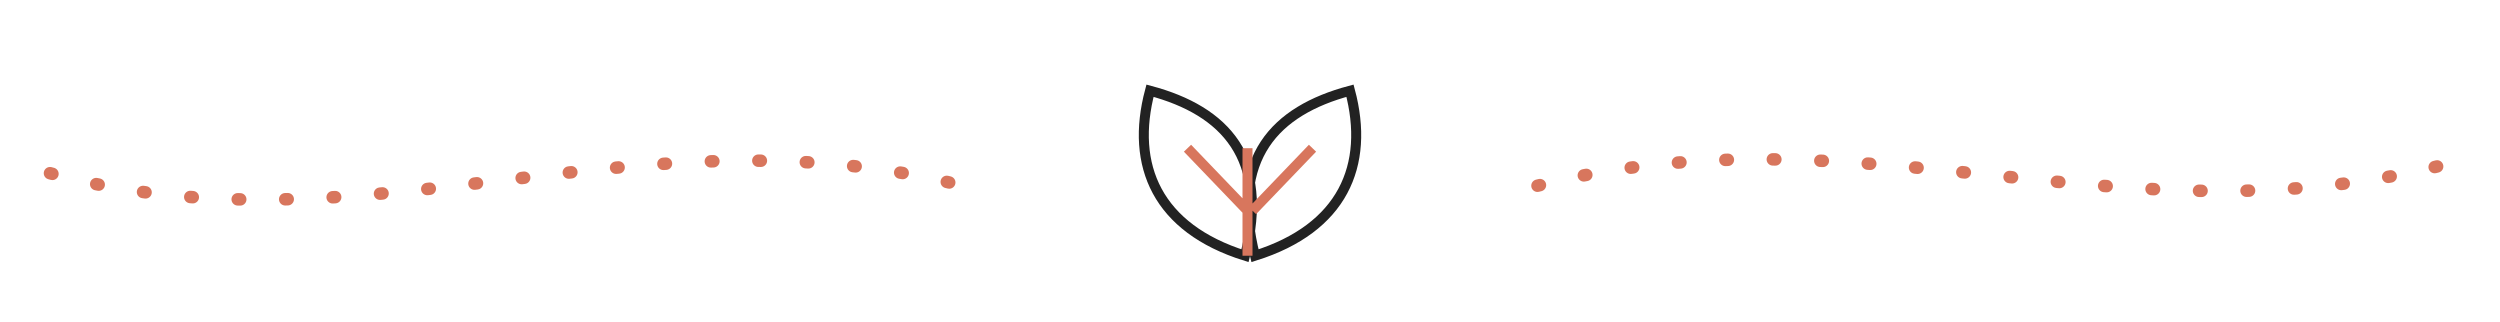
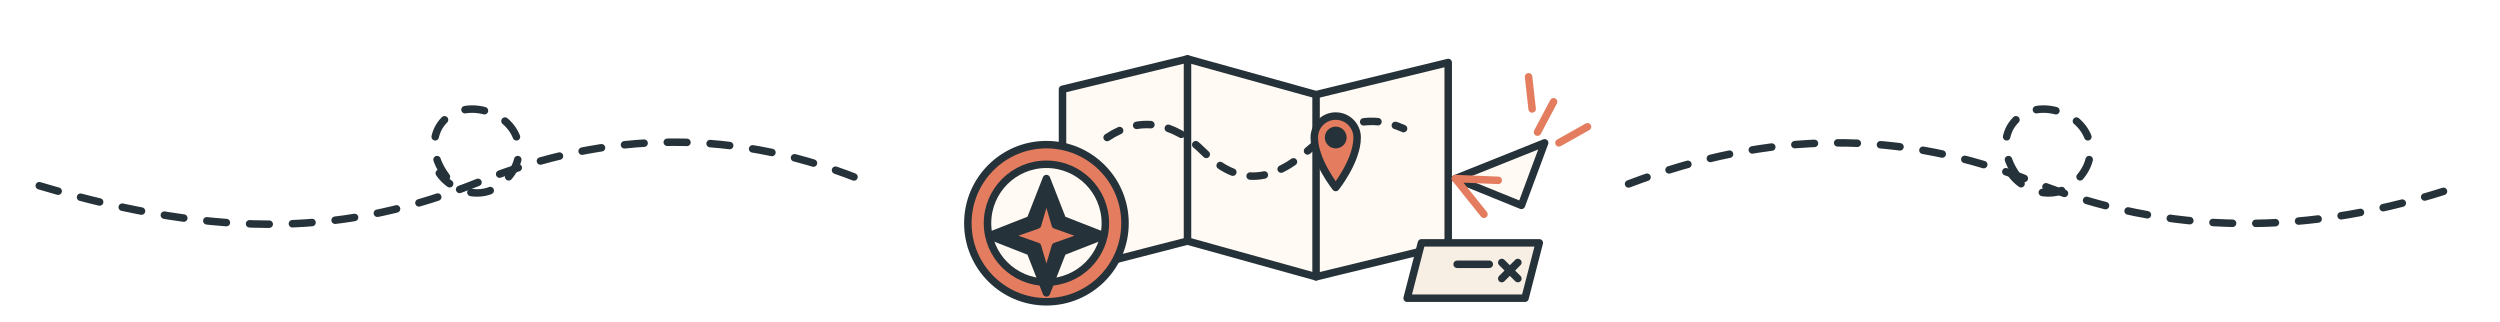
<svg xmlns="http://www.w3.org/2000/svg" viewBox="0 0 1400 180" width="1400" height="180" preserveAspectRatio="xMidYMid meet">
-   <svg x="0" y="0" width="1400" height="180" viewBox="0 0 1000 120" preserveAspectRatio="xMidYMid meet">
-     <path d="M20 65c125 34 235-28 365 5M615 70c130-33 235 25 365-9" fill="none" stroke="#d8765d" stroke-width="5" stroke-linecap="round" stroke-dasharray="1 18" />
-     <g transform="translate(440 24)" fill="none" stroke="#222" stroke-width="4">
-       <path d="M58 74C23 63 12 38 20 8c30 8 48 27 38 66ZM62 74c35-11 46-36 38-66-30 8-48 27-38 66Z" />
-       <path d="M59 74V31M59 56 35 31M61 56l24-25" stroke="#d8765d" />
+   <g fill="none" stroke="#263239" stroke-width="4.2" stroke-linecap="round" stroke-linejoin="round">
+     <path d="M22 104c104 31 174 27 246-2s144-31 220 1m424 0c79-30 152-31 227-1s154 31 239 2" stroke-dasharray="11 13" />
+     <path d="M250 99c-18-24 3-46 27-35 18 9 18 30 1 41-11 7-26 1-32-8M1130 99c-18-24 3-46 27-35 18 9 18 30 1 41-11 7-26 1-32-8" stroke-dasharray="11 13" />
+     <g transform="translate(510 25)">
+       <path d="M85 25 155 8l72 20 74-18 0 102-74 18-72-20-70 18Z" fill="#fffaf3" />
+       <path d="M155 8v102M227 28v102" />
+       <path d="M110 52c18-12 37-9 54 8 19 19 38 18 60-2 17-15 34-19 52-11" stroke-dasharray="8 10" />
+       <path d="M250 52c0 13-12 28-12 28s-12-15-12-28a12 12 0 1 1 24 0Z" fill="#e47d5f" />
+       <circle cx="238" cy="52" r="4" fill="#263239" />
+       <circle cx="76" cy="100" r="44" fill="#e47d5f" />
+       <circle cx="76" cy="100" r="33" fill="#fffaf3" />
+       <path d="M76 75 85 98 108 107 85 116 76 139 67 116 44 107 67 98Z" fill="#263239" />
+       <path d="M76 84 81 101 98 107 81 113 76 130 71 113 54 107 71 101Z" fill="#e47d5f" />
+       <path d="M305 75 355 55 342 90Z" fill="#fffaf3" />
+       <path d="M305 75 329 76M305 75l16 20" stroke="#e47d5f" />
+       <path d="M286 111h66l-8 31h-66Z" fill="#f7efe4" />
+       <path d="M306 123h18M331 122l9 9M331 131l9-9" stroke="#263239" />
+       <path d="M351 49l9-17M363 55l16-9M348 36l-2-18" stroke="#e47d5f" />
    </g>
-   </svg>
+   </g>
</svg>
